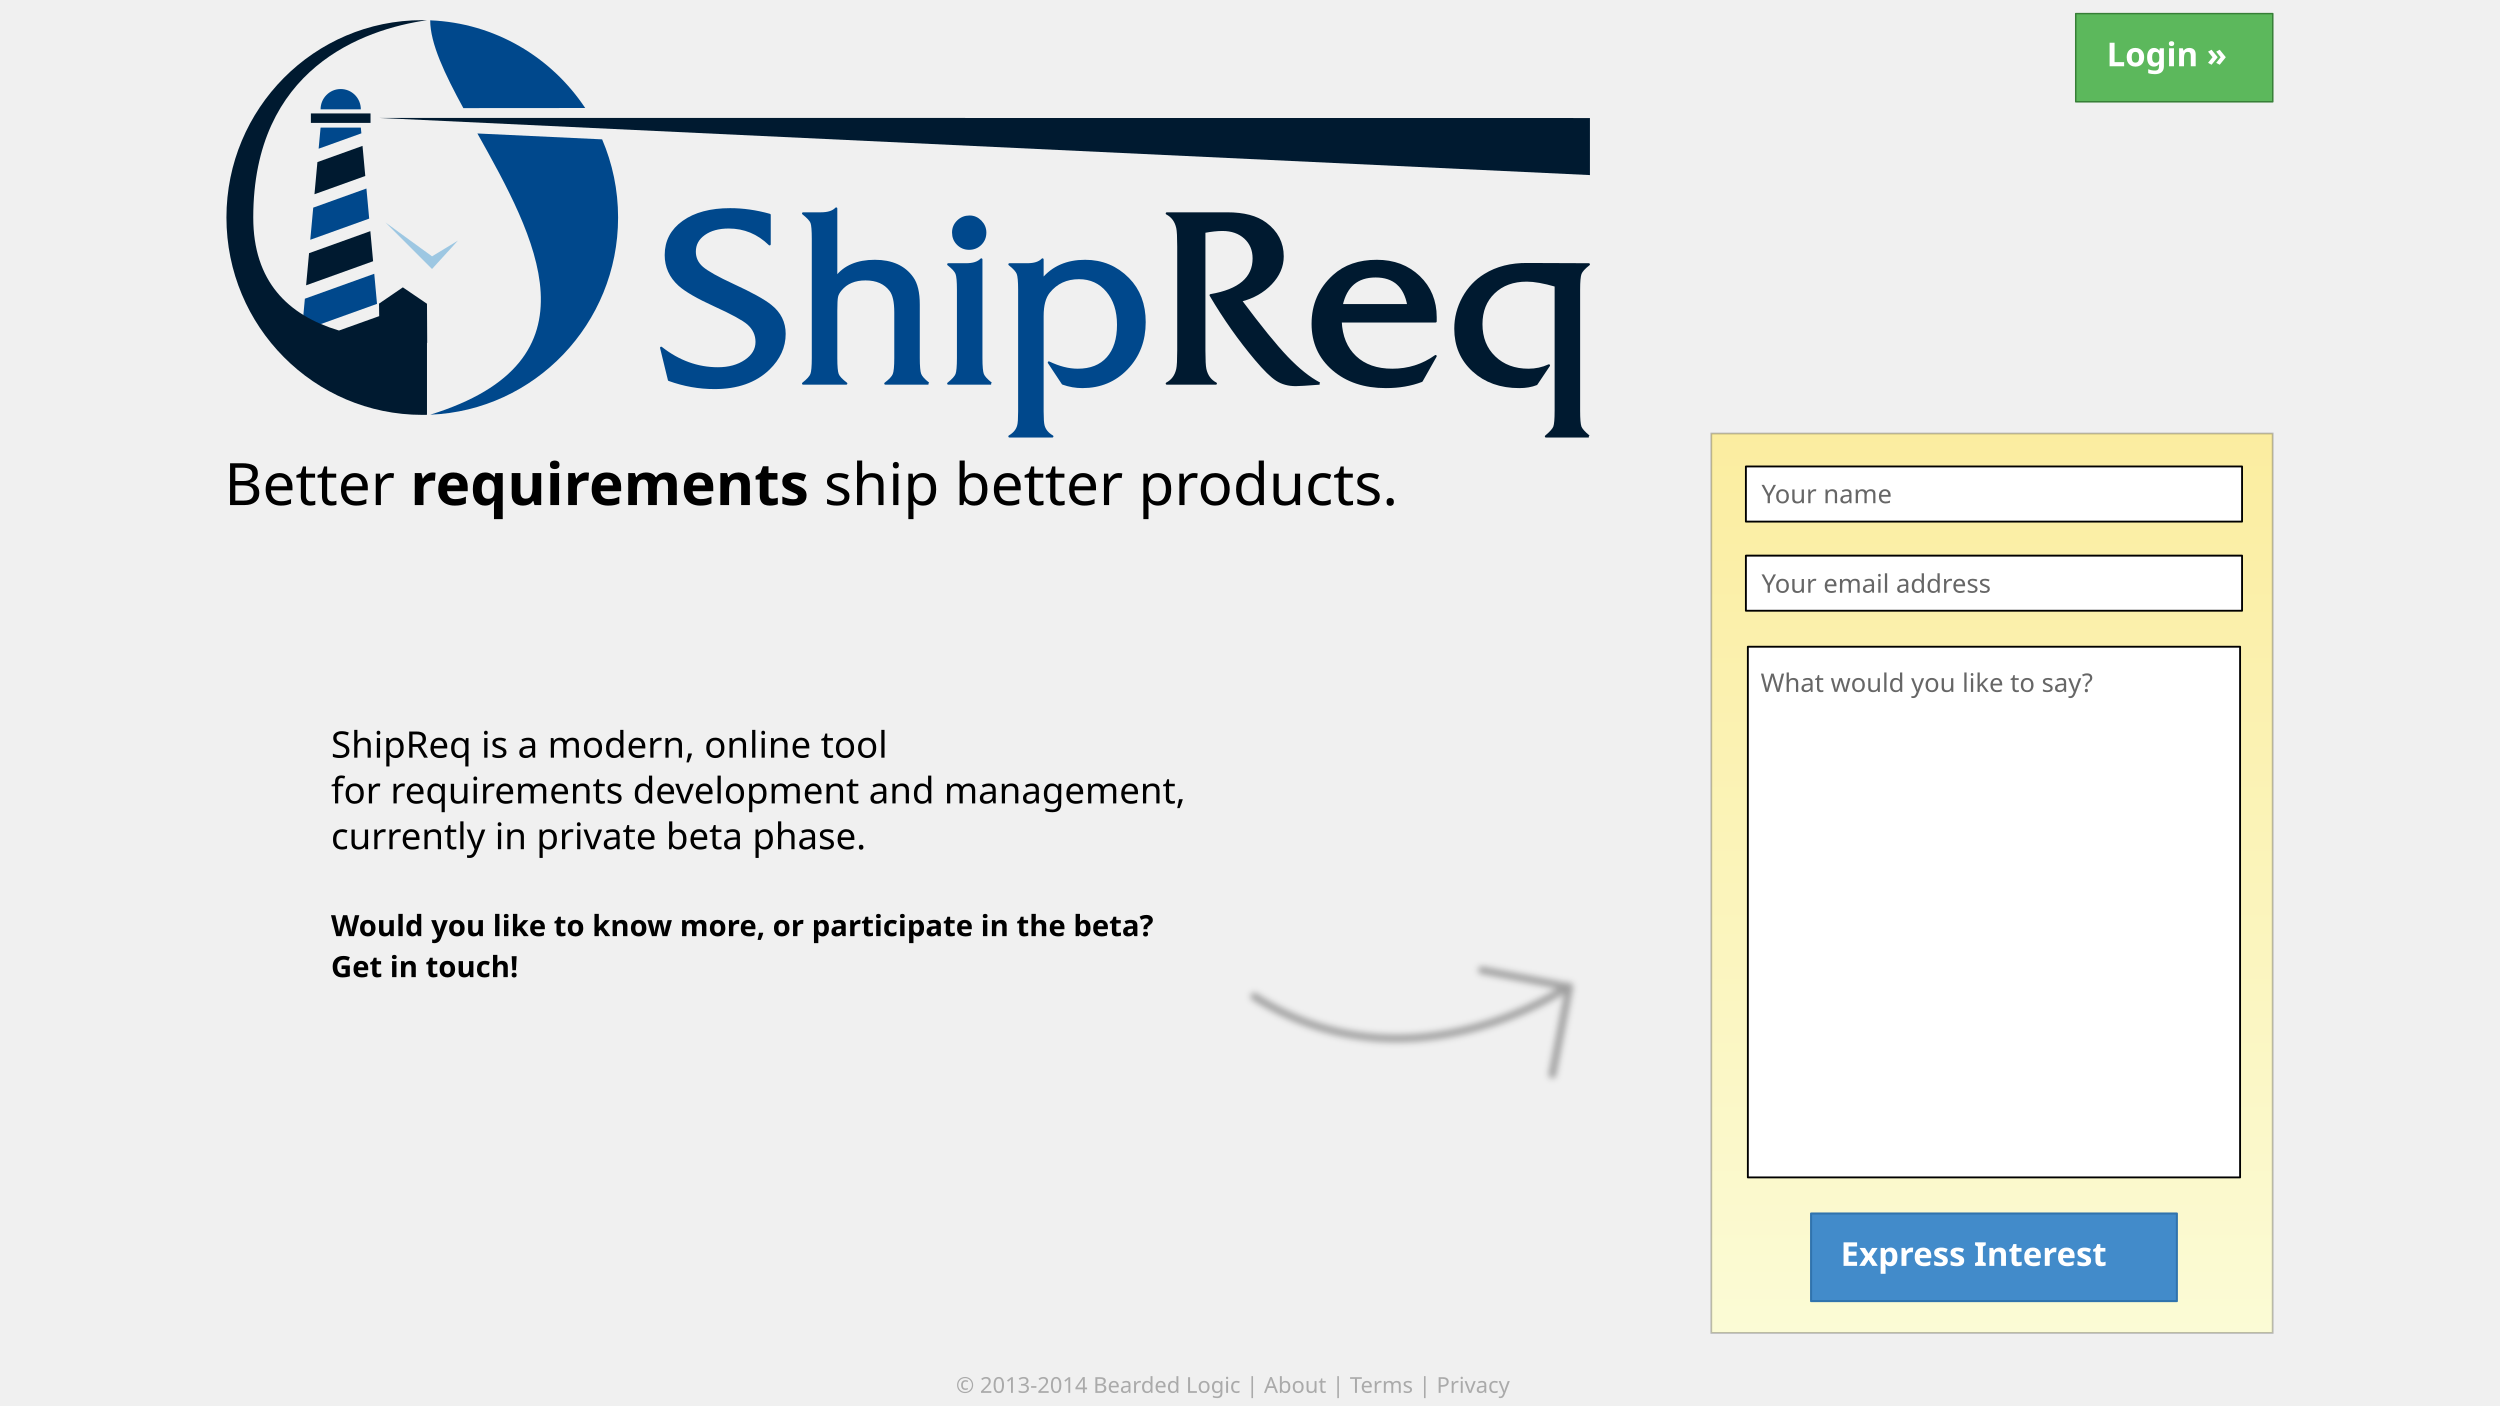
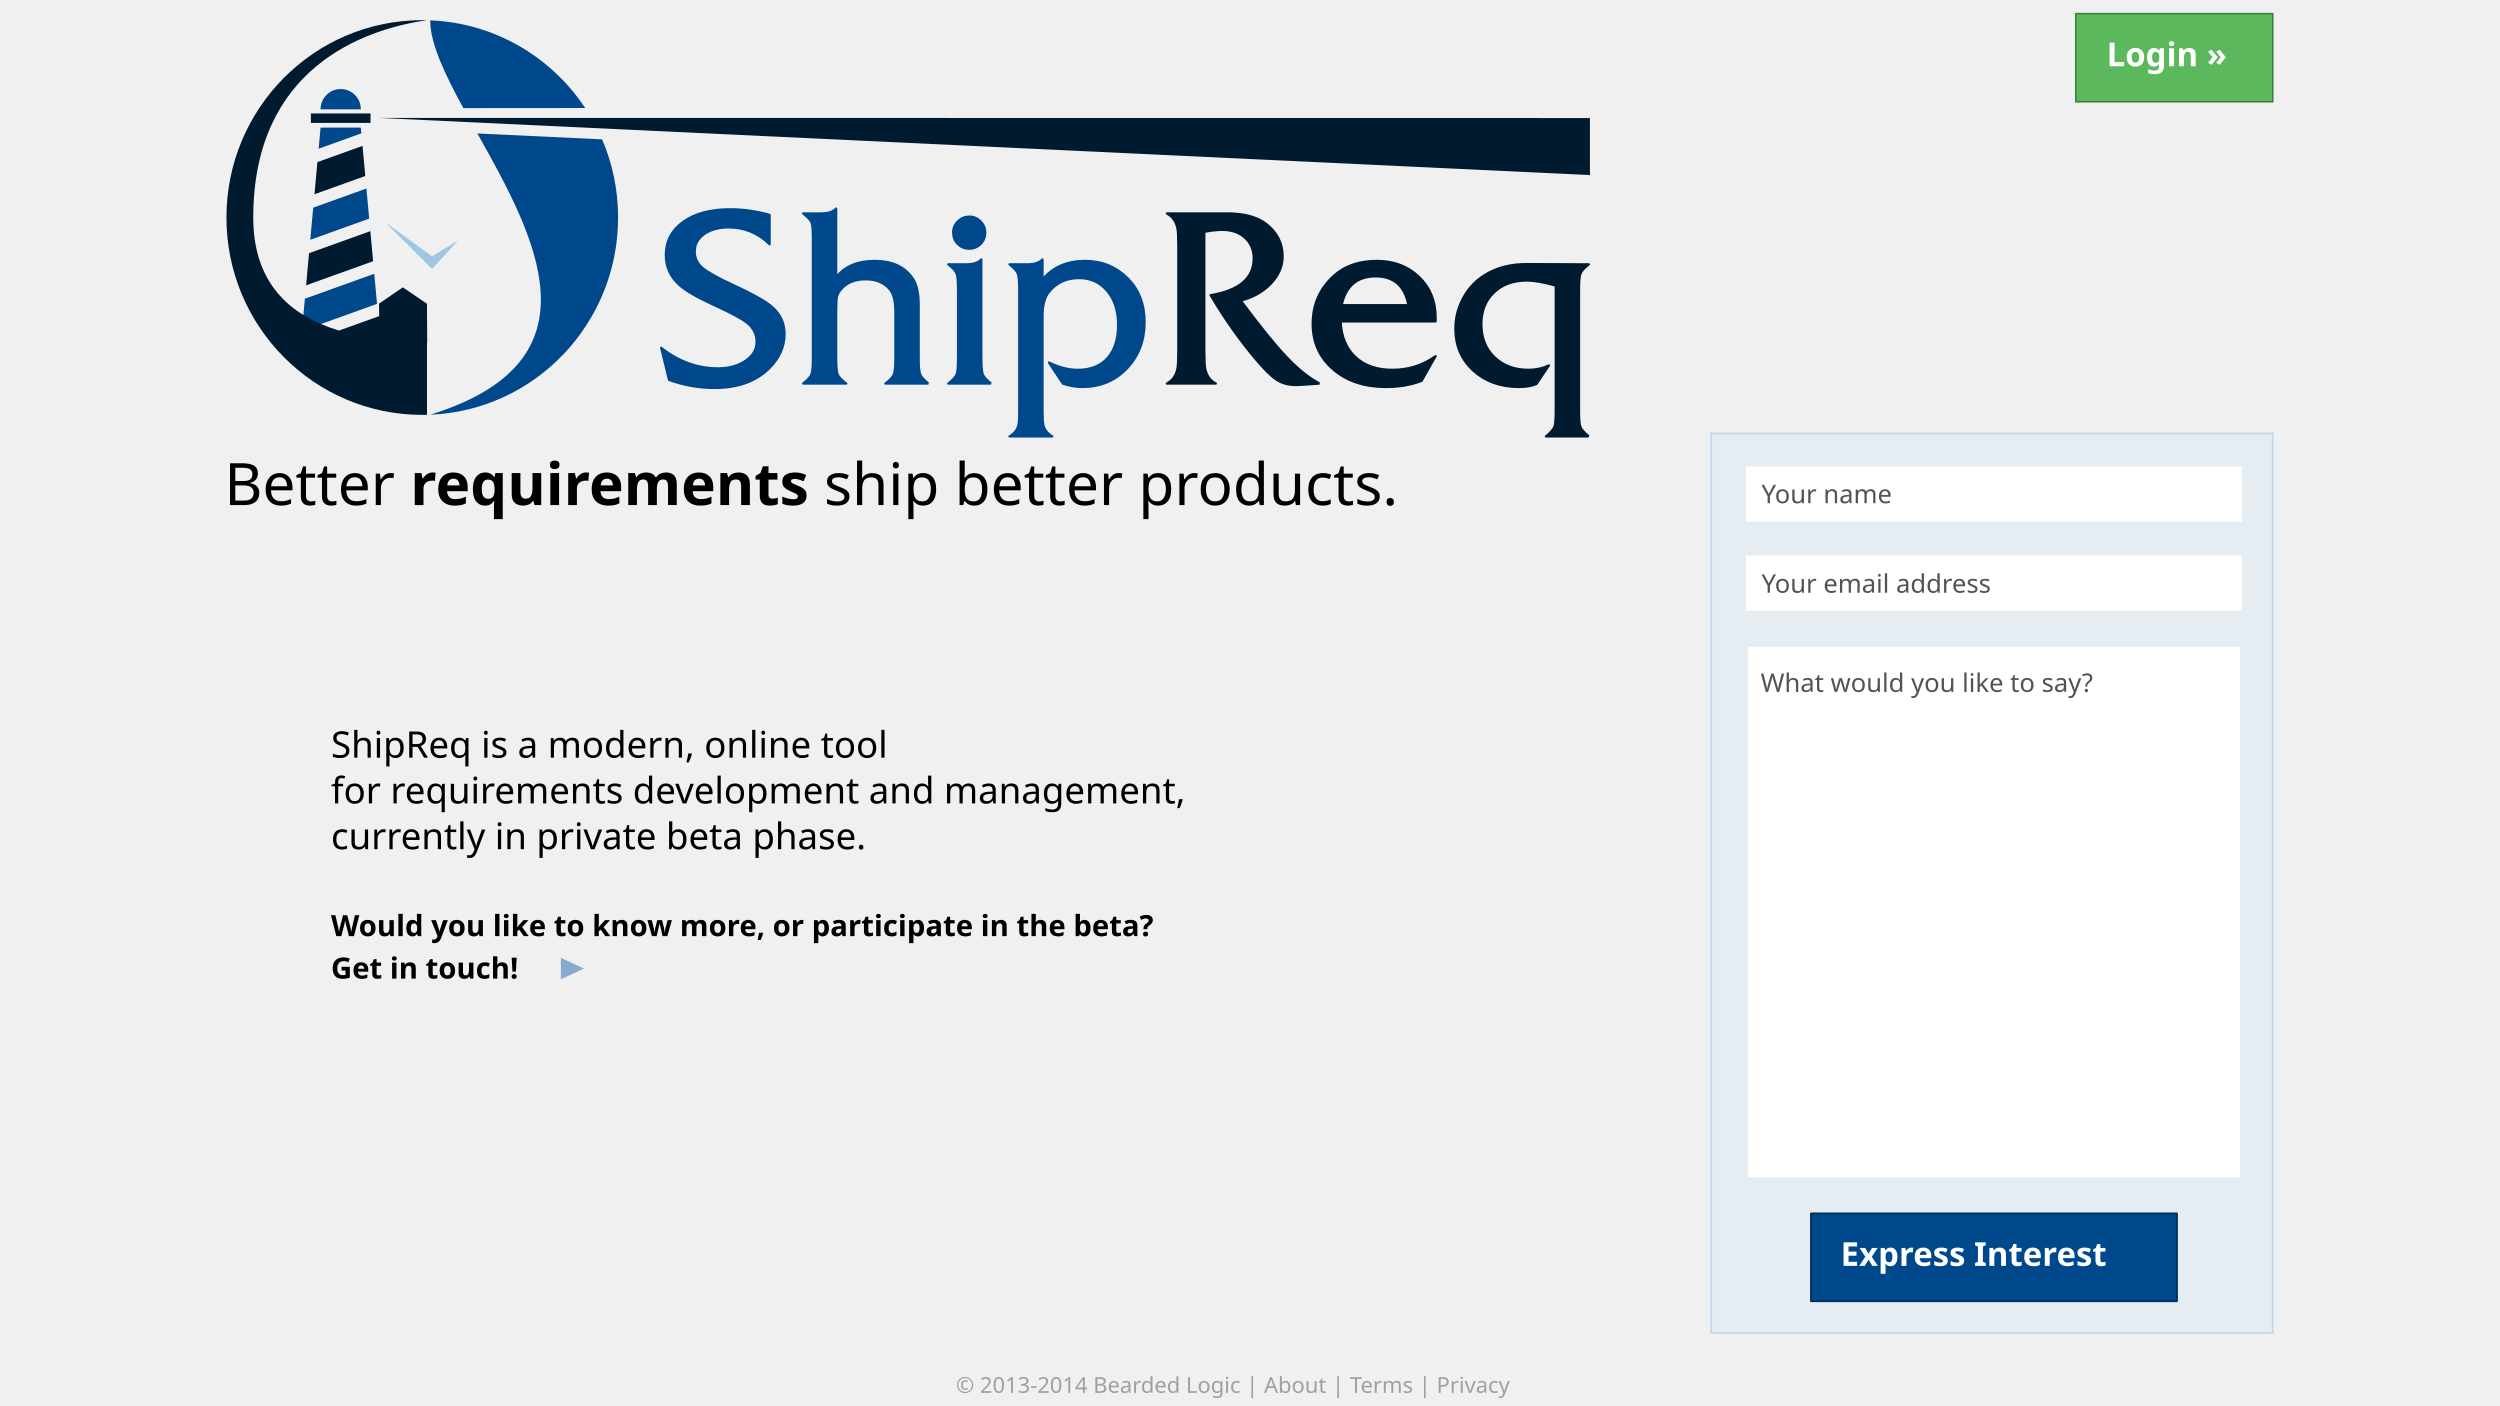
- <svg xmlns="http://www.w3.org/2000/svg" xmlns:xlink="http://www.w3.org/1999/xlink" id="svg3004" version="1.1" width="1366" height="768" xml:space="preserve">
+ <svg xmlns="http://www.w3.org/2000/svg" id="svg3004" version="1.1" width="1366" height="768" xml:space="preserve">
  <defs id="defs3008">
    <linearGradient id="linearGradient5594">
      <stop style="stop-color:#fbeda0;stop-opacity:1;" offset="0" id="stop5596" />
      <stop style="stop-color:#fbfbd5;stop-opacity:1;" offset="1" id="stop5598" />
    </linearGradient>
    <filter id="filter4095">
      <feGaussianBlur stdDeviation="1.762" id="feGaussianBlur4097" />
    </filter>
-     <linearGradient xlink:href="#linearGradient5594" id="linearGradient5600" x1="1080.911" y1="237.138" x2="1080.911" y2="727.529" gradientUnits="userSpaceOnUse" />
  </defs>
  <g id="layer4" style="display:inline" transform="translate(-40.18731,-1294.639)">
    <text xml:space="preserve" style="font-size:28.62px;font-style:normal;font-weight:normal;line-height:125%;letter-spacing:0px;word-spacing:0px;fill:#000000;fill-opacity:1;stroke:none;font-family:Sans" x="162.779" y="1570.595" id="text3012">
      <tspan id="tspan3014" x="162.779" y="1570.595" style="font-size:32px;font-style:normal;font-variant:normal;font-weight:normal;font-stretch:normal;font-family:Minion Pro;-inkscape-font-specification:Minion Pro">Better <tspan style="font-size:32px;font-weight:bold" id="tspan3936">requirements</tspan> ship better products.</tspan>
    </text>
-     <g id="g5538" transform="matrix(0.6192427,0,0,0.6192427,163.9138,1305.651)">
+     <g id="g4045" transform="translate(4.674337,20.9902)" style="display:inline;opacity:0;stroke:#000000;stroke-width:4;stroke-linecap:round;stroke-linejoin:round;stroke-miterlimit:4;stroke-opacity:1;stroke-dasharray:none;filter:url(#filter4095)">
+       <path transform="translate(40.18731,1294.639)" id="path4027" d="m 680.64,523.498 c 85.906,54.753 171.812,-5.664 171.812,-5.664" style="fill:none;stroke:#000000;stroke-width:4;stroke-linecap:round;stroke-linejoin:round;stroke-miterlimit:4;stroke-opacity:1;stroke-dasharray:none" />
+       <g transform="matrix(0.9873462,0.1585796,-0.1585796,0.9873462,301.3535,-121.106)" style="stroke:#000000;stroke-width:4;stroke-linecap:round;stroke-linejoin:round;stroke-miterlimit:4;stroke-opacity:1;stroke-dasharray:none" id="g4041">
+         <path style="fill:none;stroke:#000000;stroke-width:4;stroke-linecap:round;stroke-linejoin:round;stroke-miterlimit:4;stroke-opacity:1;stroke-dasharray:none" d="m 842.184,1814.253 48.675,1.574" id="path4031" />
+         <path id="path4033" d="m 889.285,1864.502 1.574,-48.675" style="fill:none;stroke:#000000;stroke-width:4;stroke-linecap:round;stroke-linejoin:round;stroke-miterlimit:4;stroke-opacity:1;stroke-dasharray:none" />
+       </g>
+     </g>
+     <text id="text4249" y="413.995" x="180.868" style="display:inline;font-size:20px;font-style:normal;font-weight:normal;line-height:125%;letter-spacing:0px;word-spacing:0px;fill:#000000;fill-opacity:1;stroke:none;font-family:Sans" xml:space="preserve" transform="translate(40.18731,1294.639)">
+       <tspan style="font-size:20px;line-height:125%" y="413.995" x="180.868" id="tspan4251">ShipReq is a modern, online tool</tspan>
+       <tspan style="font-size:20px;line-height:125%" id="tspan4253" y="438.995" x="180.868">for requirements development and management,</tspan>
+       <tspan style="font-size:20px;line-height:125%" y="463.995" x="180.868" id="tspan3990">currently in private beta phase.</tspan>
+     </text>
+     <text id="text4255" y="511.498" x="180.85" style="display:inline;font-size:16px;font-style:normal;font-weight:normal;line-height:145%;letter-spacing:0px;word-spacing:0px;fill:#000000;fill-opacity:1;stroke:none;font-family:Sans" xml:space="preserve" transform="translate(40.18731,1294.639)">
+       <tspan style="font-size:16px;font-weight:bold;line-height:145%" y="511.498" x="180.85" id="tspan3985">Would you like to know more, or participate in the beta?</tspan>
+       <tspan id="tspan4259" style="font-size:16px;font-weight:bold;line-height:145%" y="534.698" x="180.85">Get in touch!</tspan>
+     </text>
+     <rect style="display:inline;fill:#5cb85c;fill-opacity:1;stroke:#377f37;stroke-width:0.83;stroke-linecap:round;stroke-linejoin:round;stroke-miterlimit:4;stroke-opacity:1;stroke-dasharray:none" id="rect3818-5" width="107.655" height="48.17" x="1134.185" y="7.433" transform="translate(40.18731,1294.639)" />
+     <text xml:space="preserve" style="display:inline;font-size:40px;font-style:normal;font-weight:normal;line-height:125%;letter-spacing:0px;word-spacing:0px;fill:#ffffff;fill-opacity:1;stroke:none;font-family:Sans" x="1151.059" y="36.207" id="text3820-7" transform="translate(40.18731,1294.639)">
+       <tspan id="tspan3822-9" x="1151.059" y="36.207" style="font-size:18px;font-weight:bold;fill:#ffffff;fill-opacity:1">Login »</tspan>
+     </text>
+     <text xml:space="preserve" style="display:inline;font-size:40px;font-style:normal;font-weight:normal;line-height:125%;letter-spacing:0px;word-spacing:0px;fill:#a0a0a0;fill-opacity:1;stroke:none;font-family:Sans" x="522.342" y="761.054" id="text3165" transform="translate(40.18731,1294.639)">
+       <tspan id="tspan3167" x="522.342" y="761.054" style="font-size:12px;fill:#a0a0a0;fill-opacity:1">© 2013-2014 Bearded Logic | About | Terms | Privacy</tspan>
+     </text>
+   </g>
+   <g id="layer3" style="display:inline">
+     <rect style="fill:#e5edf3;fill-opacity:1;stroke:#c0d6e9;stroke-width:0.956;stroke-opacity:1;display:inline" id="rect3016" width="306.712" height="491.412" x="935.065" y="236.878" />
+     <rect style="fill:#ffffff;fill-opacity:1;stroke:none;display:inline" id="rect3022" width="271.1" height="30.1" x="953.957" y="254.892" />
+     <text id="text3796" y="274.946" x="962.5" style="font-size:14px;font-style:normal;font-weight:normal;line-height:125%;letter-spacing:0px;word-spacing:0px;fill:#535353;fill-opacity:1;stroke:none;display:inline;font-family:Sans" xml:space="preserve">
+       <tspan y="274.946" x="962.5" id="tspan3798">Your name</tspan>
+     </text>
+     <rect y="303.599" x="953.957" height="30.1" width="271.1" id="rect3800" style="fill:#ffffff;fill-opacity:1;stroke:none;display:inline" />
+     <text xml:space="preserve" style="font-size:14px;font-style:normal;font-weight:normal;line-height:125%;letter-spacing:0px;word-spacing:0px;fill:#535353;fill-opacity:1;stroke:none;display:inline;font-family:Sans" x="962.5" y="323.868" id="text3802">
+       <tspan id="tspan3804" x="962.5" y="323.868">Your email address</tspan>
+     </text>
+     <rect style="fill:#ffffff;fill-opacity:1;stroke:none;display:inline" id="rect3806" width="268.953" height="289.953" x="955.031" y="353.379" />
+     <text id="text3808" y="378.059" x="962.007" style="font-size:14px;font-style:normal;font-weight:normal;line-height:125%;letter-spacing:0px;word-spacing:0px;fill:#535353;fill-opacity:1;stroke:none;display:inline;font-family:Sans" xml:space="preserve">
+       <tspan y="378.059" x="962.007" id="tspan3810">What would you like to say?</tspan>
+     </text>
+     <rect style="fill:#00488c;fill-opacity:1;stroke:#003363;stroke-width:1.128;stroke-linecap:round;stroke-linejoin:round;stroke-miterlimit:4;stroke-opacity:1;stroke-dasharray:none;display:inline" id="rect3818" width="199.872" height="47.872" x="989.571" y="663.064" />
+     <text xml:space="preserve" style="font-size:40px;font-style:normal;font-weight:normal;line-height:125%;letter-spacing:0px;word-spacing:0px;fill:#ffffff;fill-opacity:1;stroke:none;display:inline;font-family:Sans" x="1005.695" y="691.689" id="text3820">
+       <tspan id="tspan3822" x="1005.695" y="691.689" style="font-size:18px;font-weight:bold;fill:#ffffff;fill-opacity:1">Express Interest</tspan>
+     </text>
+     <path style="fill:#85abd0;fill-opacity:1;stroke:none;display:inline" d="m 319.114,529.212 -12.648,-5.882 0,11.765 z" id="rect3845" />
+   </g>
+   <g id="layer1" style="display:inline">
+     <g style="display:inline" id="g5538" transform="matrix(0.6192433,0,0,0.6192433,123.7265,11.01256)">
      <g style="display:inline" transform="matrix(1.25,0,0,-1.25,-254.86,1039.479)" id="g3012">
        <g style="fill:#001a30;fill-opacity:1" id="g4693">
          <path id="path3026" style="fill:#001a30;fill-opacity:1;fill-rule:evenodd;stroke:none" d="m 305.466,682.653 1.95,-21.242 -47.295,-17.004 2.081,22.69 43.264,15.556" />
          <path id="path3028" style="fill:#001a30;fill-opacity:1;fill-rule:evenodd;stroke:none" d="m 299.941,742.832 1.951,-21.24 -35.871,-12.897 2.083,22.691 31.837,11.446" />
          <path id="path3030" style="fill:#001a30;fill-opacity:1;fill-rule:evenodd;stroke:none" d="m 263.496,759.058 42.105,0 0,6.681 -42.105,0 0,-6.681 z" />
        </g>
        <path d="m 1166.368,722.218 0,40.27 -855.152,0.095 z" style="fill:#001a30;fill-opacity:1;fill-rule:evenodd;stroke:none" id="path3036" />
        <path d="m 349.02,655.92 18.274,20.043 -18.274,-11.088 -32.835,23.88 32.835,-32.835" style="fill:#007ac8;fill-opacity:0.345;fill-rule:evenodd;stroke:none;display:inline" id="path3034" />
        <path d="m 347.722,831.457 c 45.647,-1.832 85.591,-25.965 109.41,-61.891 l -86.018,-0.074 c -13.1,24.042 -23.392,45.595 -23.392,61.965 z m 121.363,-84.021 c 7.249,-16.918 11.267,-35.572 11.267,-55.167 0,-75.054 -58.883,-136.231 -132.63,-139.194 122.944,38.055 73.901,125.957 33.318,198.517 l 88.045,-4.156" style="fill:#00488c;fill-opacity:1;fill-rule:evenodd;stroke:none;display:inline" id="path3016" />
        <g style="fill:#00488c;fill-opacity:1;display:inline" id="g4687">
          <path id="path3018" style="fill:#00488c;fill-opacity:1;fill-rule:evenodd;stroke:none" d="m 308.228,652.562 1.951,-21.242 -53.011,-19.057 2.084,22.691 48.976,17.608" />
          <path id="path3020" style="fill:#00488c;fill-opacity:1;fill-rule:evenodd;stroke:none" d="m 302.704,712.741 1.95,-21.239 -41.584,-14.951 2.083,22.69 37.551,13.5" />
          <path id="path3022" style="fill:#00488c;fill-opacity:1;fill-rule:evenodd;stroke:none" d="m 270.337,755.718 28.422,0 0.371,-4.036 -30.159,-10.843 1.366,14.879" />
          <path id="path3024" style="fill:#00488c;fill-opacity:1;fill-rule:evenodd;stroke:none" d="m 284.548,768.643 -14.211,0 c 0,7.91 6.362,14.322 14.211,14.322 7.848,0 14.209,-6.412 14.209,-14.322 l -14.209,0" />
        </g>
        <path d="m 342.117,831.583 c 1.113,0 2.232,-0.012 3.334,-0.04 -45.373,-6.524 -122.635,-34.197 -122.635,-139.274 0,-44.978 24.338,-68.974 60.515,-79.78 l 28.374,10.16 -0.108,8.831 16.821,11.495 17.033,-11.587 0.154,-27.609 -0.154,0 0,-50.79 c -1.102,-0.028 -2.221,-0.039 -3.334,-0.039 -76.338,0 -138.229,62.376 -138.229,139.319 0,76.949 61.891,139.314 138.229,139.314" style="fill:#001a30;fill-opacity:1;fill-rule:evenodd;stroke:none" id="path3032" />
        <g transform="translate(-0.802,0)" style="fill:#00488c;fill-opacity:1;stroke:#00488c;stroke-width:1.6;stroke-linejoin:round;stroke-miterlimit:4;stroke-opacity:1;stroke-dasharray:none" id="g3096">
          <path id="path3038" style="fill:#00488c;fill-opacity:1;fill-rule:nonzero;stroke:#00488c;stroke-width:1.6;stroke-linejoin:round;stroke-miterlimit:4;stroke-opacity:1;stroke-dasharray:none" d="m 598.651,610.138 c 0,-9.215 -3.743,-17.452 -11.228,-24.706 -9.334,-8.988 -22.06,-13.477 -38.184,-13.477 -10.944,0 -21.657,1.899 -32.139,5.699 l -5.529,22.635 c 12.325,-9.677 25.689,-14.512 40.083,-14.512 7.722,0 14.201,1.787 19.442,5.354 5.24,3.573 7.858,8.005 7.858,13.303 0,5.071 -2.013,9.39 -6.049,12.958 -3.454,2.996 -11.256,7.258 -23.41,12.787 -12.15,5.53 -20.529,10.369 -25.136,14.513 -6.337,5.76 -9.503,12.787 -9.503,21.081 0,9.787 4.115,17.622 12.353,23.496 8.236,5.874 19.266,8.809 33.089,8.809 9.096,0 18.368,-1.324 27.815,-3.97 l 0,-20.736 c -8.18,7.949 -17.797,11.923 -28.855,11.923 -7.14,0 -12.929,-1.583 -17.362,-4.754 -4.438,-3.166 -6.654,-7.282 -6.654,-12.353 0,-4.49 1.758,-8.261 5.269,-11.313 3.516,-3.053 10.741,-7.112 21.686,-12.183 13.014,-5.987 21.885,-10.883 26.605,-14.687 6.564,-5.18 9.849,-11.805 9.849,-19.867" />
          <path id="path3040" style="fill:#00488c;fill-opacity:1;fill-rule:nonzero;stroke:#00488c;stroke-width:1.6;stroke-linejoin:round;stroke-miterlimit:4;stroke-opacity:1;stroke-dasharray:none" d="m 700.238,575.064 -30.409,0 c 3.223,2.42 5.212,4.551 5.959,6.394 0.751,1.843 1.125,5.699 1.125,11.573 l 0,32.309 c 0,7.373 -1.154,12.556 -3.455,15.553 -3.918,5.184 -9.792,7.773 -17.627,7.773 -7.599,0 -13.416,-2.42 -17.447,-7.259 -1.498,-1.724 -2.42,-3.426 -2.764,-5.094 -0.345,-1.673 -0.52,-4.981 -0.52,-9.933 l 0,-33.349 c 0,-5.874 0.345,-9.702 1.035,-11.488 0.694,-1.786 2.708,-3.946 6.049,-6.479 l -30.405,0 c 3.227,2.533 5.184,4.693 5.869,6.479 0.695,1.786 1.04,5.614 1.04,11.488 l 0,84.145 c 0,5.987 -0.317,9.815 -0.95,11.488 -0.629,1.668 -2.618,3.828 -5.959,6.479 l 12.608,0 c 4.952,0 8.525,1.153 10.713,3.454 l 0,-48.551 c 5.874,7.722 14.975,11.578 27.3,11.578 11.979,0 20.788,-3.974 26.435,-11.923 2.992,-4.144 4.49,-10.42 4.49,-18.832 l 0,-37.838 c 0,-5.756 0.345,-9.56 1.035,-11.403 0.694,-1.843 2.651,-4.031 5.878,-6.564" />
          <path id="path3042" style="fill:#00488c;fill-opacity:1;fill-rule:nonzero;stroke:#00488c;stroke-width:1.6;stroke-linejoin:round;stroke-miterlimit:4;stroke-opacity:1;stroke-dasharray:none" d="m 740.316,681.666 c 0,-3.223 -1.091,-5.931 -3.279,-8.119 -2.188,-2.188 -4.896,-3.285 -8.124,-3.285 -3.109,0 -5.755,1.097 -7.948,3.285 -2.188,2.188 -3.28,4.896 -3.28,8.119 0,3.109 1.12,5.76 3.37,7.948 2.244,2.188 4.981,3.284 8.203,3.284 2.997,0 5.591,-1.125 7.779,-3.369 2.188,-2.249 3.279,-4.868 3.279,-7.863 z m 4.15,-106.602 -30.235,0 c 3.223,2.533 5.179,4.693 5.874,6.479 0.69,1.786 1.035,5.614 1.035,11.488 l 0,48.207 c 0,5.873 -0.345,9.701 -1.035,11.487 -0.695,1.787 -2.651,3.946 -5.874,6.479 l 12.612,0 c 4.953,0 8.521,1.153 10.709,3.455 l 0,-69.628 c 0,-5.874 0.345,-9.702 1.04,-11.488 0.69,-1.786 2.646,-3.946 5.874,-6.479" />
          <path id="path3044" style="fill:#00488c;fill-opacity:1;fill-rule:nonzero;stroke:#00488c;stroke-width:1.6;stroke-linejoin:round;stroke-miterlimit:4;stroke-opacity:1;stroke-dasharray:none" d="m 852.796,618.431 c 0,-13.132 -4.177,-24.043 -12.527,-32.739 -8.351,-8.7 -18.803,-13.047 -31.36,-13.047 -4.721,0 -9.328,0.808 -13.822,2.419 l -9.844,14.857 c 7.141,-3.454 13.936,-5.183 20.387,-5.183 9.097,0 16.124,2.792 21.076,8.355 4.953,5.557 7.429,13.359 7.429,23.439 0,9.848 -2.562,17.792 -7.689,23.869 -5.122,6.077 -11.776,9.13 -19.951,9.13 -8.871,0 -15.954,-3.285 -21.252,-9.877 -2.996,-3.686 -4.494,-9.333 -4.494,-16.932 l 0,-67.326 c 0,-5.066 0.232,-8.407 0.69,-10.047 0.808,-3.114 2.882,-5.647 6.219,-7.603 l -30.235,0 c 3.341,1.956 5.416,4.489 6.219,7.603 0.463,1.494 0.695,4.835 0.695,10.019 l 0,85.87 c 0,5.873 -0.345,9.701 -1.04,11.487 -0.69,1.787 -2.646,3.946 -5.874,6.479 l 12.613,0 c 4.953,0 8.525,1.153 10.713,3.455 l 0,-14.168 c 7.254,8.757 17.277,13.133 30.065,13.133 11.975,0 22.111,-4.206 30.405,-12.613 7.717,-7.83 11.577,-18.023 11.577,-30.58" />
        </g>
        <g transform="translate(-0.802,0)" id="g3091" style="fill:#001a30;fill-opacity:1;stroke:#001a30;stroke-width:1.6;stroke-linecap:butt;stroke-linejoin:round;stroke-miterlimit:4;stroke-opacity:1;stroke-dasharray:none;display:inline">
          <path id="path3046" style="fill:#001a30;fill-opacity:1;fill-rule:nonzero;stroke:#001a30;stroke-width:1.6;stroke-linecap:butt;stroke-linejoin:round;stroke-miterlimit:4;stroke-opacity:1;stroke-dasharray:none" d="m 976.32,575.064 c -8.983,-0.69 -14.569,-1.035 -16.757,-1.035 -5.184,0 -9.65,1.21 -13.392,3.625 -3.739,2.391 -8.662,7.23 -14.768,14.456 -11.63,13.794 -22.286,28.883 -31.96,45.295 20.269,3.459 30.405,12.126 30.405,26.005 0,5.988 -2.041,10.827 -6.134,14.569 -4.087,3.715 -9.413,5.586 -15.977,5.586 -3.573,0 -7.835,-0.458 -12.788,-1.38 l 0,-83.885 c 0,-6.649 0.231,-10.996 0.69,-13.071 1.04,-4.721 3.516,-8.09 7.429,-10.165 l -34.554,0 c 3.918,2.075 6.394,5.472 7.429,10.193 0.463,2.075 0.694,6.451 0.694,13.133 l 0,73.427 c 0,6.682 -0.231,11.058 -0.694,13.133 -1.035,4.721 -3.511,8.118 -7.429,10.193 l 26.435,0 c 1.843,0 4.551,0 8.119,0 3.573,0 6.28,0 8.123,0 11.635,0 20.618,-2.363 26.951,-7.055 8.057,-5.988 12.093,-13.738 12.093,-23.27 0,-6.993 -2.765,-13.416 -8.289,-19.205 -5.529,-5.788 -12.613,-9.791 -21.251,-11.979 13.591,-18.255 24.441,-31.648 32.559,-40.14 8.124,-8.496 15.812,-14.63 23.066,-18.43" />
          <path id="path3048" style="fill:#001a30;fill-opacity:1;fill-rule:nonzero;stroke:#001a30;stroke-width:1.6;stroke-linecap:butt;stroke-linejoin:round;stroke-miterlimit:4;stroke-opacity:1;stroke-dasharray:none" d="m 1058.22,594.416 -9.85,-17.452 c -7.49,-2.878 -15.9,-4.319 -25.23,-4.319 -15.2,0 -27.61,4.149 -37.231,12.442 -9.617,8.289 -14.428,19.002 -14.428,32.134 0,13.592 4.957,24.881 14.862,33.865 7.717,7.027 17.857,10.538 30.407,10.538 11.98,0 21.88,-3.743 29.72,-11.228 7.83,-7.49 11.75,-16.994 11.75,-28.51 l 0,-2.94 -67.042,0 c 0.463,-10.651 3.917,-19.001 10.372,-25.078 6.45,-6.078 15.14,-9.13 26.09,-9.13 11.4,0 21.59,3.227 30.58,9.678 z m -19.18,35.938 c -2.53,13.591 -10.25,20.387 -23.15,20.387 -13.02,0 -21.026,-6.796 -24.018,-20.387 l 47.168,0" />
          <path id="path3050" style="fill:#001a30;fill-opacity:1;fill-rule:nonzero;stroke:#001a30;stroke-width:1.6;stroke-linecap:butt;stroke-linejoin:round;stroke-miterlimit:4;stroke-opacity:1;stroke-dasharray:none" d="m 1166.37,537.746 -30.23,0 c 3.33,2.764 5.32,5.009 5.96,6.738 0.63,1.725 0.95,5.53 0.95,11.404 l 0,88.284 c -8.33,2.419 -15.15,3.63 -20.45,3.63 -9.59,0 -17.34,-2.822 -23.24,-8.493 -5.9,-5.647 -8.84,-13.104 -8.84,-22.347 0,-9.589 3.08,-17.362 9.28,-23.298 6.19,-5.959 14.19,-8.926 24.01,-8.926 5.1,0 9.88,1.039 14.4,3.114 l -8.81,-13.133 c -3.46,-1.385 -7.49,-2.074 -12.1,-2.074 -13.25,0 -24.07,3.86 -32.48,11.578 -8.41,7.716 -12.61,17.565 -12.61,29.544 0,7.717 1.87,14.999 5.61,21.856 3.75,6.853 8.84,12.235 15.29,16.153 8.3,5.183 18.32,7.717 30.06,7.603 l 43.2,-0.175 c -3.23,-2.533 -5.19,-4.692 -5.88,-6.479 -0.69,-1.786 -1.04,-5.614 -1.04,-11.487 l 0,-85.35 c 0,-5.874 0.32,-9.679 0.95,-11.404 0.64,-1.729 2.63,-3.974 5.97,-6.738" />
        </g>
      </g>
      <g transform="translate(-50,-50.0001)" style="display:inline" id="layer5-7" />
      <g transform="translate(-50,-50.0001)" style="opacity:0.251;display:none" id="layer3-3">
        <path id="rect3102" d="m 311.216,-762.583 903.46,42.647 0,224.657 -1050.788,0 z" style="fill:#ff6600;fill-opacity:1;stroke:none" transform="matrix(1.25,0,0,1.25,-204.86,1089.479)" />
        <rect y="-0.599" x="1253.106" height="478.672" width="74.989" id="rect3875" style="fill:#008000;fill-opacity:1;stroke:none" />
        <rect y="127.554" x="250.044" height="8.732" width="128.912" id="rect3877" style="fill:#ff00ff;fill-opacity:1;stroke:none" />
        <rect transform="matrix(0.9988054,0.04886397,-0.04886397,0.9988054,0,0)" style="fill:#ff00ff;fill-opacity:1;stroke:none" id="rect3880" width="128.912" height="8.732" x="267.451" y="127.804" />
      </g>
    </g>
  </g>
  <g id="layer5" style="display:none">
-     <text xml:space="preserve" style="font-size:20px;font-style:normal;font-weight:normal;line-height:125%;letter-spacing:0px;word-spacing:0px;fill:#000000;fill-opacity:1;stroke:none;display:inline;font-family:Sans" x="435.378" y="437.976" id="text3987">
-       <tspan id="tspan3989" x="435.378" y="437.976" style="font-size:20px;line-height:125%">ShipReq is a modern, online tool</tspan>
-       <tspan x="435.378" y="462.976" id="tspan3991" style="font-size:20px;line-height:125%">for requirements development and management.</tspan>
-     </text>
-     <text xml:space="preserve" style="font-size:16px;font-style:normal;font-weight:normal;line-height:160%;letter-spacing:0px;word-spacing:0px;fill:#000000;fill-opacity:1;stroke:none;display:inline;font-family:Sans" x="435.36" y="519.862" id="text3812-8">
-       <tspan id="tspan3814-1" x="435.36" y="519.862" style="font-size:16px;font-weight:bold;line-height:160%">Would you like to know more?</tspan>
-       <tspan x="435.36" y="545.462" style="font-size:16px;font-weight:bold;line-height:160%" id="tspan3816-0">Get in touch!</tspan>
-     </text>
-     <g style="display:inline" id="g4244" transform="translate(-446.6944,-1398.881)">
-       <rect style="fill:#3d3d3d;fill-opacity:1;stroke:#000000;stroke-width:1.128;stroke-linecap:round;stroke-linejoin:round;stroke-miterlimit:4;stroke-opacity:1;stroke-dasharray:none;display:inline" id="rect4234" width="199.872" height="47.872" x="1029.758" y="1985.703" />
-       <text xml:space="preserve" style="font-size:40px;font-style:normal;font-weight:normal;line-height:125%;letter-spacing:0px;word-spacing:0px;fill:#ffffff;fill-opacity:1;stroke:none;display:inline;font-family:Sans" x="1045.882" y="2014.328" id="text4236">
-         <tspan id="tspan4238" x="1045.882" y="2014.328" style="font-size:18px;font-weight:bold;fill:#ffffff;fill-opacity:1">Express Interest</tspan>
-       </text>
+     <g transform="matrix(0.6201573,0,0,0.6201573,92.71862,-20.52239)" style="display:inline" id="g4165">
+       <path id="path6528" style="fill:#00488c;fill-opacity:1;fill-rule:evenodd;stroke:none;display:inline" d="m 229.781,50.147 c 93.155,3.739 165.787,82.587 165.787,173.986 0,93.818 -73.603,170.289 -165.787,173.992 224.484,-69.485 0,-252.892 0,-347.978" />
+       <path d="m 409.305,161.855 0,-30.691 -324.717,0 z" style="fill:#001a30;fill-opacity:1;fill-rule:evenodd;stroke:#ffffff;stroke-width:16.011;stroke-linecap:butt;stroke-linejoin:miter;stroke-miterlimit:4;stroke-opacity:1;stroke-dasharray:none;marker-start:none;display:inline" id="path3036-3" />
+       <g style="fill:#001a30;fill-opacity:1;display:inline" id="g4693-4" transform="matrix(1.25,0,0,-1.25,-204.86,1089.479)">
+         <path id="path3026-0" style="fill:#001a30;fill-opacity:1;fill-rule:evenodd;stroke:none" d="m 305.466,682.653 1.95,-21.242 -47.295,-17.004 2.081,22.69 43.264,15.556" />
+         <path id="path3028-7" style="fill:#001a30;fill-opacity:1;fill-rule:evenodd;stroke:none" d="m 299.941,742.832 1.951,-21.24 -35.871,-12.897 2.083,22.691 31.837,11.446" />
+         <path id="path3030-9" style="fill:#001a30;fill-opacity:1;fill-rule:evenodd;stroke:none" d="m 263.496,759.058 42.105,0 0,6.681 -42.105,0 0,-6.681 z" />
+       </g>
+       <path d="m 349.02,655.92 18.274,20.043 -18.274,-11.088 -32.835,23.88 32.835,-32.835" style="fill:#007ac8;fill-opacity:0.345;fill-rule:evenodd;stroke:none;display:inline" id="path3034-8" transform="matrix(1.25,0,0,-1.25,-204.86,1089.479)" />
+       <g style="fill:#00488c;fill-opacity:1;display:inline" id="g4687-6" transform="matrix(1.25,0,0,-1.25,-204.86,1089.479)">
+         <path id="path3018-0" style="fill:#00488c;fill-opacity:1;fill-rule:evenodd;stroke:none" d="m 308.228,652.562 1.951,-21.242 -53.011,-19.057 2.084,22.691 48.976,17.608" />
+         <path id="path3020-7" style="fill:#00488c;fill-opacity:1;fill-rule:evenodd;stroke:none" d="m 302.704,712.741 1.95,-21.239 -41.584,-14.951 2.083,22.69 37.551,13.5" />
+         <path id="path3022-4" style="fill:#00488c;fill-opacity:1;fill-rule:evenodd;stroke:none" d="m 270.337,755.718 28.422,0 0.371,-4.036 -30.159,-10.843 1.366,14.879" />
+         <path id="path3024-5" style="fill:#00488c;fill-opacity:1;fill-rule:evenodd;stroke:none" d="m 284.548,768.643 -14.211,0 c 0,7.91 6.362,14.322 14.211,14.322 7.848,0 14.209,-6.412 14.209,-14.322 l -14.209,0" />
+       </g>
+       <path d="m 342.117,831.583 c 1.113,0 2.232,-0.012 3.334,-0.04 -45.373,-6.524 -122.635,-34.197 -122.635,-139.274 0,-44.978 24.338,-68.974 60.515,-79.78 l 28.374,10.16 -0.108,8.831 16.821,11.495 17.033,-11.587 0.154,-27.609 -0.154,0 0,-50.79 c -1.102,-0.028 -2.221,-0.039 -3.334,-0.039 -76.338,0 -138.229,62.376 -138.229,139.319 0,76.949 61.891,139.314 138.229,139.314" style="fill:#001a30;fill-opacity:1;fill-rule:evenodd;stroke:none;display:inline" id="path3032-0" transform="matrix(1.25,0,0,-1.25,-204.86,1089.479)" />
+       <g transform="matrix(1.25,0,0,-1.25,-205.8625,1089.479)" style="fill:#00488c;fill-opacity:1;stroke:#00488c;stroke-width:2.58;stroke-linejoin:round;stroke-miterlimit:4;stroke-opacity:1;stroke-dasharray:none;display:inline" id="g3096-2">
+         <path id="path3038-5" style="fill:#00488c;fill-opacity:1;fill-rule:nonzero;stroke:#00488c;stroke-width:2.58;stroke-linejoin:round;stroke-miterlimit:4;stroke-opacity:1;stroke-dasharray:none" d="m 598.651,610.138 c 0,-9.215 -3.743,-17.452 -11.228,-24.706 -9.334,-8.988 -22.06,-13.477 -38.184,-13.477 -10.944,0 -21.657,1.899 -32.139,5.699 l -5.529,22.635 c 12.325,-9.677 25.689,-14.512 40.083,-14.512 7.722,0 14.201,1.787 19.442,5.354 5.24,3.573 7.858,8.005 7.858,13.303 0,5.071 -2.013,9.39 -6.049,12.958 -3.454,2.996 -11.256,7.258 -23.41,12.787 -12.15,5.53 -20.529,10.369 -25.136,14.513 -6.337,5.76 -9.503,12.787 -9.503,21.081 0,9.787 4.115,17.622 12.353,23.496 8.236,5.874 19.266,8.809 33.089,8.809 9.096,0 18.368,-1.324 27.815,-3.97 l 0,-20.736 c -8.18,7.949 -17.797,11.923 -28.855,11.923 -7.14,0 -12.929,-1.583 -17.362,-4.754 -4.438,-3.166 -6.654,-7.282 -6.654,-12.353 0,-4.49 1.758,-8.261 5.269,-11.313 3.516,-3.053 10.741,-7.112 21.686,-12.183 13.014,-5.987 21.885,-10.883 26.605,-14.687 6.564,-5.18 9.849,-11.805 9.849,-19.867" />
+         <path id="path3040-2" style="fill:#00488c;fill-opacity:1;fill-rule:nonzero;stroke:#00488c;stroke-width:2.58;stroke-linejoin:round;stroke-miterlimit:4;stroke-opacity:1;stroke-dasharray:none" d="m 700.238,575.064 -30.409,0 c 3.223,2.42 5.212,4.551 5.959,6.394 0.751,1.843 1.125,5.699 1.125,11.573 l 0,32.309 c 0,7.373 -1.154,12.556 -3.455,15.553 -3.918,5.184 -9.792,7.773 -17.627,7.773 -7.599,0 -13.416,-2.42 -17.447,-7.259 -1.498,-1.724 -2.42,-3.426 -2.764,-5.094 -0.345,-1.673 -0.52,-4.981 -0.52,-9.933 l 0,-33.349 c 0,-5.874 0.345,-9.702 1.035,-11.488 0.694,-1.786 2.708,-3.946 6.049,-6.479 l -30.405,0 c 3.227,2.533 5.184,4.693 5.869,6.479 0.695,1.786 1.04,5.614 1.04,11.488 l 0,84.145 c 0,5.987 -0.317,9.815 -0.95,11.488 -0.629,1.668 -2.618,3.828 -5.959,6.479 l 12.608,0 c 4.952,0 8.525,1.153 10.713,3.454 l 0,-48.551 c 5.874,7.722 14.975,11.578 27.3,11.578 11.979,0 20.788,-3.974 26.435,-11.923 2.992,-4.144 4.49,-10.42 4.49,-18.832 l 0,-37.838 c 0,-5.756 0.345,-9.56 1.035,-11.403 0.694,-1.843 2.651,-4.031 5.878,-6.564" />
+         <path id="path3042-9" style="fill:#00488c;fill-opacity:1;fill-rule:nonzero;stroke:#00488c;stroke-width:2.58;stroke-linejoin:round;stroke-miterlimit:4;stroke-opacity:1;stroke-dasharray:none" d="m 740.316,681.666 c 0,-3.223 -1.091,-5.931 -3.279,-8.119 -2.188,-2.188 -4.896,-3.285 -8.124,-3.285 -3.109,0 -5.755,1.097 -7.948,3.285 -2.188,2.188 -3.28,4.896 -3.28,8.119 0,3.109 1.12,5.76 3.37,7.948 2.244,2.188 4.981,3.284 8.203,3.284 2.997,0 5.591,-1.125 7.779,-3.369 2.188,-2.249 3.279,-4.868 3.279,-7.863 z m 4.15,-106.602 -30.235,0 c 3.223,2.533 5.179,4.693 5.874,6.479 0.69,1.786 1.035,5.614 1.035,11.488 l 0,48.207 c 0,5.873 -0.345,9.701 -1.035,11.487 -0.695,1.787 -2.651,3.946 -5.874,6.479 l 12.612,0 c 4.953,0 8.521,1.153 10.709,3.455 l 0,-69.628 c 0,-5.874 0.345,-9.702 1.04,-11.488 0.69,-1.786 2.646,-3.946 5.874,-6.479" />
+         <path id="path3044-1" style="fill:#00488c;fill-opacity:1;fill-rule:nonzero;stroke:#00488c;stroke-width:2.58;stroke-linejoin:round;stroke-miterlimit:4;stroke-opacity:1;stroke-dasharray:none" d="m 852.796,618.431 c 0,-13.132 -4.177,-24.043 -12.527,-32.739 -8.351,-8.7 -18.803,-13.047 -31.36,-13.047 -4.721,0 -9.328,0.808 -13.822,2.419 l -9.844,14.857 c 7.141,-3.454 13.936,-5.183 20.387,-5.183 9.097,0 16.124,2.792 21.076,8.355 4.953,5.557 7.429,13.359 7.429,23.439 0,9.848 -2.562,17.792 -7.689,23.869 -5.122,6.077 -11.776,9.13 -19.951,9.13 -8.871,0 -15.954,-3.285 -21.252,-9.877 -2.996,-3.686 -4.494,-9.333 -4.494,-16.932 l 0,-67.326 c 0,-5.066 0.232,-8.407 0.69,-10.047 0.808,-3.114 2.882,-5.647 6.219,-7.603 l -30.235,0 c 3.341,1.956 5.416,4.489 6.219,7.603 0.463,1.494 0.695,4.835 0.695,10.019 l 0,85.87 c 0,5.873 -0.345,9.701 -1.04,11.487 -0.69,1.787 -2.646,3.946 -5.874,6.479 l 12.613,0 c 4.953,0 8.525,1.153 10.713,3.455 l 0,-14.168 c 7.254,8.757 17.277,13.133 30.065,13.133 11.975,0 22.111,-4.206 30.405,-12.613 7.717,-7.83 11.577,-18.023 11.577,-30.58" />
+       </g>
+       <g transform="matrix(1.25,0,0,-1.25,-205.8625,1089.479)" id="g3091-4" style="fill:#001a30;fill-opacity:1;stroke:#001a30;stroke-width:2.58;stroke-linecap:butt;stroke-linejoin:round;stroke-miterlimit:4;stroke-opacity:1;stroke-dasharray:none;display:inline">
+         <path id="path3046-4" style="fill:#001a30;fill-opacity:1;fill-rule:nonzero;stroke:#001a30;stroke-width:2.58;stroke-linecap:butt;stroke-linejoin:round;stroke-miterlimit:4;stroke-opacity:1;stroke-dasharray:none" d="m 976.32,575.064 c -8.983,-0.69 -14.569,-1.035 -16.757,-1.035 -5.184,0 -9.65,1.21 -13.392,3.625 -3.739,2.391 -8.662,7.23 -14.768,14.456 -11.63,13.794 -22.286,28.883 -31.96,45.295 20.269,3.459 30.405,12.126 30.405,26.005 0,5.988 -2.041,10.827 -6.134,14.569 -4.087,3.715 -9.413,5.586 -15.977,5.586 -3.573,0 -7.835,-0.458 -12.788,-1.38 l 0,-83.885 c 0,-6.649 0.231,-10.996 0.69,-13.071 1.04,-4.721 3.516,-8.09 7.429,-10.165 l -34.554,0 c 3.918,2.075 6.394,5.472 7.429,10.193 0.463,2.075 0.694,6.451 0.694,13.133 l 0,73.427 c 0,6.682 -0.231,11.058 -0.694,13.133 -1.035,4.721 -3.511,8.118 -7.429,10.193 l 26.435,0 c 1.843,0 4.551,0 8.119,0 3.573,0 6.28,0 8.123,0 11.635,0 20.618,-2.363 26.951,-7.055 8.057,-5.988 12.093,-13.738 12.093,-23.27 0,-6.993 -2.765,-13.416 -8.289,-19.205 -5.529,-5.788 -12.613,-9.791 -21.251,-11.979 13.591,-18.255 24.441,-31.648 32.559,-40.14 8.124,-8.496 15.812,-14.63 23.066,-18.43" />
+         <path id="path3048-5" style="fill:#001a30;fill-opacity:1;fill-rule:nonzero;stroke:#001a30;stroke-width:2.58;stroke-linecap:butt;stroke-linejoin:round;stroke-miterlimit:4;stroke-opacity:1;stroke-dasharray:none" d="m 1058.22,594.416 -9.85,-17.452 c -7.49,-2.878 -15.9,-4.319 -25.23,-4.319 -15.2,0 -27.61,4.149 -37.231,12.442 -9.617,8.289 -14.428,19.002 -14.428,32.134 0,13.592 4.957,24.881 14.862,33.865 7.717,7.027 17.857,10.538 30.407,10.538 11.98,0 21.88,-3.743 29.72,-11.228 7.83,-7.49 11.75,-16.994 11.75,-28.51 l 0,-2.94 -67.042,0 c 0.463,-10.651 3.917,-19.001 10.372,-25.078 6.45,-6.078 15.14,-9.13 26.09,-9.13 11.4,0 21.59,3.227 30.58,9.678 z m -19.18,35.938 c -2.53,13.591 -10.25,20.387 -23.15,20.387 -13.02,0 -21.026,-6.796 -24.018,-20.387 l 47.168,0" />
+         <path id="path3050-7" style="fill:#001a30;fill-opacity:1;fill-rule:nonzero;stroke:#001a30;stroke-width:2.58;stroke-linecap:butt;stroke-linejoin:round;stroke-miterlimit:4;stroke-opacity:1;stroke-dasharray:none" d="m 1166.37,537.746 -30.23,0 c 3.33,2.764 5.32,5.009 5.96,6.738 0.63,1.725 0.95,5.53 0.95,11.404 l 0,88.284 c -8.33,2.419 -15.15,3.63 -20.45,3.63 -9.59,0 -17.34,-2.822 -23.24,-8.493 -5.9,-5.647 -8.84,-13.104 -8.84,-22.347 0,-9.589 3.08,-17.362 9.28,-23.298 6.19,-5.959 14.19,-8.926 24.01,-8.926 5.1,0 9.88,1.039 14.4,3.114 l -8.81,-13.133 c -3.46,-1.385 -7.49,-2.074 -12.1,-2.074 -13.25,0 -24.07,3.86 -32.48,11.578 -8.41,7.716 -12.61,17.565 -12.61,29.544 0,7.717 1.87,14.999 5.61,21.856 3.75,6.853 8.84,12.235 15.29,16.153 8.3,5.183 18.32,7.717 30.06,7.603 l 43.2,-0.175 c -3.23,-2.533 -5.19,-4.692 -5.88,-6.479 -0.69,-1.786 -1.04,-5.614 -1.04,-11.487 l 0,-85.35 c 0,-5.874 0.32,-9.679 0.95,-11.404 0.64,-1.729 2.63,-3.974 5.97,-6.738" />
+       </g>
+       <path id="path6602" d="m 276.531,47.625 0,11.094 c 62.741,20.903 109.087,77.24 117.625,143.375 l 64.438,0 0,-154.469 -26.188,0 -111.031,0 -44.844,0 z" style="fill:#ffffff;fill-opacity:1;fill-rule:evenodd;stroke:none;display:inline" />
    </g>
  </g>
-   <g id="layer3" style="display:inline">
-     <rect style="fill:url(#linearGradient5600);fill-opacity:1;stroke:#000000;stroke-width:0.956;stroke-opacity:0.249;display:inline" id="rect3016" width="306.712" height="491.412" x="935.065" y="236.878" />
-     <rect style="fill:#ffffff;fill-opacity:1;stroke:#000000;stroke-width:1.026;stroke-linecap:round;stroke-linejoin:round;stroke-miterlimit:4;stroke-opacity:1;stroke-dasharray:none;display:inline" id="rect3022" width="271.1" height="30.1" x="953.957" y="254.892" />
-     <text id="text3796" y="274.946" x="962.5" style="font-size:14px;font-style:normal;font-weight:normal;line-height:125%;letter-spacing:0px;word-spacing:0px;fill:#666666;fill-opacity:1;stroke:none;display:inline;font-family:Sans" xml:space="preserve">
-       <tspan y="274.946" x="962.5" id="tspan3798">Your name</tspan>
-     </text>
-     <rect y="303.599" x="953.957" height="30.1" width="271.1" id="rect3800" style="fill:#ffffff;fill-opacity:1;stroke:#000000;stroke-width:1.026;stroke-linecap:round;stroke-linejoin:round;stroke-miterlimit:4;stroke-opacity:1;stroke-dasharray:none;display:inline" />
-     <text xml:space="preserve" style="font-size:14px;font-style:normal;font-weight:normal;line-height:125%;letter-spacing:0px;word-spacing:0px;fill:#666666;fill-opacity:1;stroke:none;display:inline;font-family:Sans" x="962.5" y="323.868" id="text3802">
-       <tspan id="tspan3804" x="962.5" y="323.868">Your email address</tspan>
-     </text>
-     <rect style="fill:#ffffff;fill-opacity:1;stroke:#000000;stroke-width:1.026;stroke-linecap:round;stroke-linejoin:round;stroke-miterlimit:4;stroke-opacity:1;stroke-dasharray:none;display:inline" id="rect3806" width="268.953" height="289.953" x="955.031" y="353.379" />
-     <text id="text3808" y="378.059" x="962.007" style="font-size:14px;font-style:normal;font-weight:normal;line-height:125%;letter-spacing:0px;word-spacing:0px;fill:#666666;fill-opacity:1;stroke:none;display:inline;font-family:Sans" xml:space="preserve">
-       <tspan y="378.059" x="962.007" id="tspan3810">What would you like to say?</tspan>
-     </text>
-     <rect style="fill:#428bca;fill-opacity:1;stroke:#3073ad;stroke-width:1.128;stroke-linecap:round;stroke-linejoin:round;stroke-miterlimit:4;stroke-opacity:1;stroke-dasharray:none;display:inline" id="rect3818" width="199.872" height="47.872" x="989.571" y="663.064" />
-     <text xml:space="preserve" style="font-size:40px;font-style:normal;font-weight:normal;line-height:125%;letter-spacing:0px;word-spacing:0px;fill:#ffffff;fill-opacity:1;stroke:none;display:inline;font-family:Sans" x="1005.695" y="691.689" id="text3820">
-       <tspan id="tspan3822" x="1005.695" y="691.689" style="font-size:18px;font-weight:bold;fill:#ffffff;fill-opacity:1">Express Interest</tspan>
-     </text>
-     <g id="g4045" transform="translate(-35.51298,-1273.648)" style="opacity:0.336;stroke:#000000;stroke-width:4;stroke-linecap:round;stroke-linejoin:round;stroke-miterlimit:4;stroke-opacity:1;stroke-dasharray:none;display:inline;filter:url(#filter4095)">
-       <path transform="translate(40.18731,1294.639)" id="path4027" d="m 680.64,523.498 c 85.906,54.753 171.812,-5.664 171.812,-5.664" style="fill:none;stroke:#000000;stroke-width:4;stroke-linecap:round;stroke-linejoin:round;stroke-miterlimit:4;stroke-opacity:1;stroke-dasharray:none" />
-       <g transform="matrix(0.9873462,0.1585796,-0.1585796,0.9873462,301.3535,-121.106)" style="stroke:#000000;stroke-width:4;stroke-linecap:round;stroke-linejoin:round;stroke-miterlimit:4;stroke-opacity:1;stroke-dasharray:none" id="g4041">
-         <path style="fill:none;stroke:#000000;stroke-width:4;stroke-linecap:round;stroke-linejoin:round;stroke-miterlimit:4;stroke-opacity:1;stroke-dasharray:none" d="m 842.184,1814.253 48.675,1.574" id="path4031" />
-         <path id="path4033" d="m 889.285,1864.502 1.574,-48.675" style="fill:none;stroke:#000000;stroke-width:4;stroke-linecap:round;stroke-linejoin:round;stroke-miterlimit:4;stroke-opacity:1;stroke-dasharray:none" />
-       </g>
-     </g>
-     <text id="text4249" y="413.995" x="180.868" style="font-size:20px;font-style:normal;font-weight:normal;line-height:125%;letter-spacing:0px;word-spacing:0px;fill:#000000;fill-opacity:1;stroke:none;display:inline;font-family:Sans" xml:space="preserve">
-       <tspan style="font-size:20px;line-height:125%" y="413.995" x="180.868" id="tspan4251">ShipReq is a modern, online tool</tspan>
-       <tspan style="font-size:20px;line-height:125%" id="tspan4253" y="438.995" x="180.868">for requirements development and management,</tspan>
-       <tspan style="font-size:20px;line-height:125%" y="463.995" x="180.868" id="tspan3990">currently in private beta phase.</tspan>
-     </text>
-     <text id="text4255" y="511.498" x="180.85" style="font-size:16px;font-style:normal;font-weight:normal;line-height:140%;letter-spacing:0px;word-spacing:0px;fill:#000000;fill-opacity:1;stroke:none;display:inline;font-family:Sans" xml:space="preserve">
-       <tspan style="font-size:16px;font-weight:bold;line-height:140%" y="511.498" x="180.85" id="tspan3985">Would you like to know more, or participate in the beta?</tspan>
-       <tspan id="tspan4259" style="font-size:16px;font-weight:bold;line-height:140%" y="533.899" x="180.85">Get in touch!</tspan>
-     </text>
-     <rect style="fill:#5cb85c;fill-opacity:1;stroke:#377f37;stroke-width:0.83;stroke-linecap:round;stroke-linejoin:round;stroke-miterlimit:4;stroke-opacity:1;stroke-dasharray:none;display:inline" id="rect3818-5" width="107.655" height="48.17" x="1134.185" y="7.433" />
-     <text xml:space="preserve" style="font-size:40px;font-style:normal;font-weight:normal;line-height:125%;letter-spacing:0px;word-spacing:0px;fill:#ffffff;fill-opacity:1;stroke:none;display:inline;font-family:Sans" x="1151.059" y="36.207" id="text3820-7">
-       <tspan id="tspan3822-9" x="1151.059" y="36.207" style="font-size:18px;font-weight:bold;fill:#ffffff;fill-opacity:1">Login »</tspan>
-     </text>
-     <text xml:space="preserve" style="font-size:40px;font-style:normal;font-weight:normal;line-height:125%;letter-spacing:0px;word-spacing:0px;fill:#aaaaaa;fill-opacity:1;stroke:none;font-family:Sans" x="522.342" y="761.054" id="text3165">
-       <tspan id="tspan3167" x="522.342" y="761.054" style="font-size:12px;fill:#aaaaaa;fill-opacity:1">© 2013-2014 Bearded Logic | About | Terms | Privacy</tspan>
-     </text>
-   </g>
</svg>
